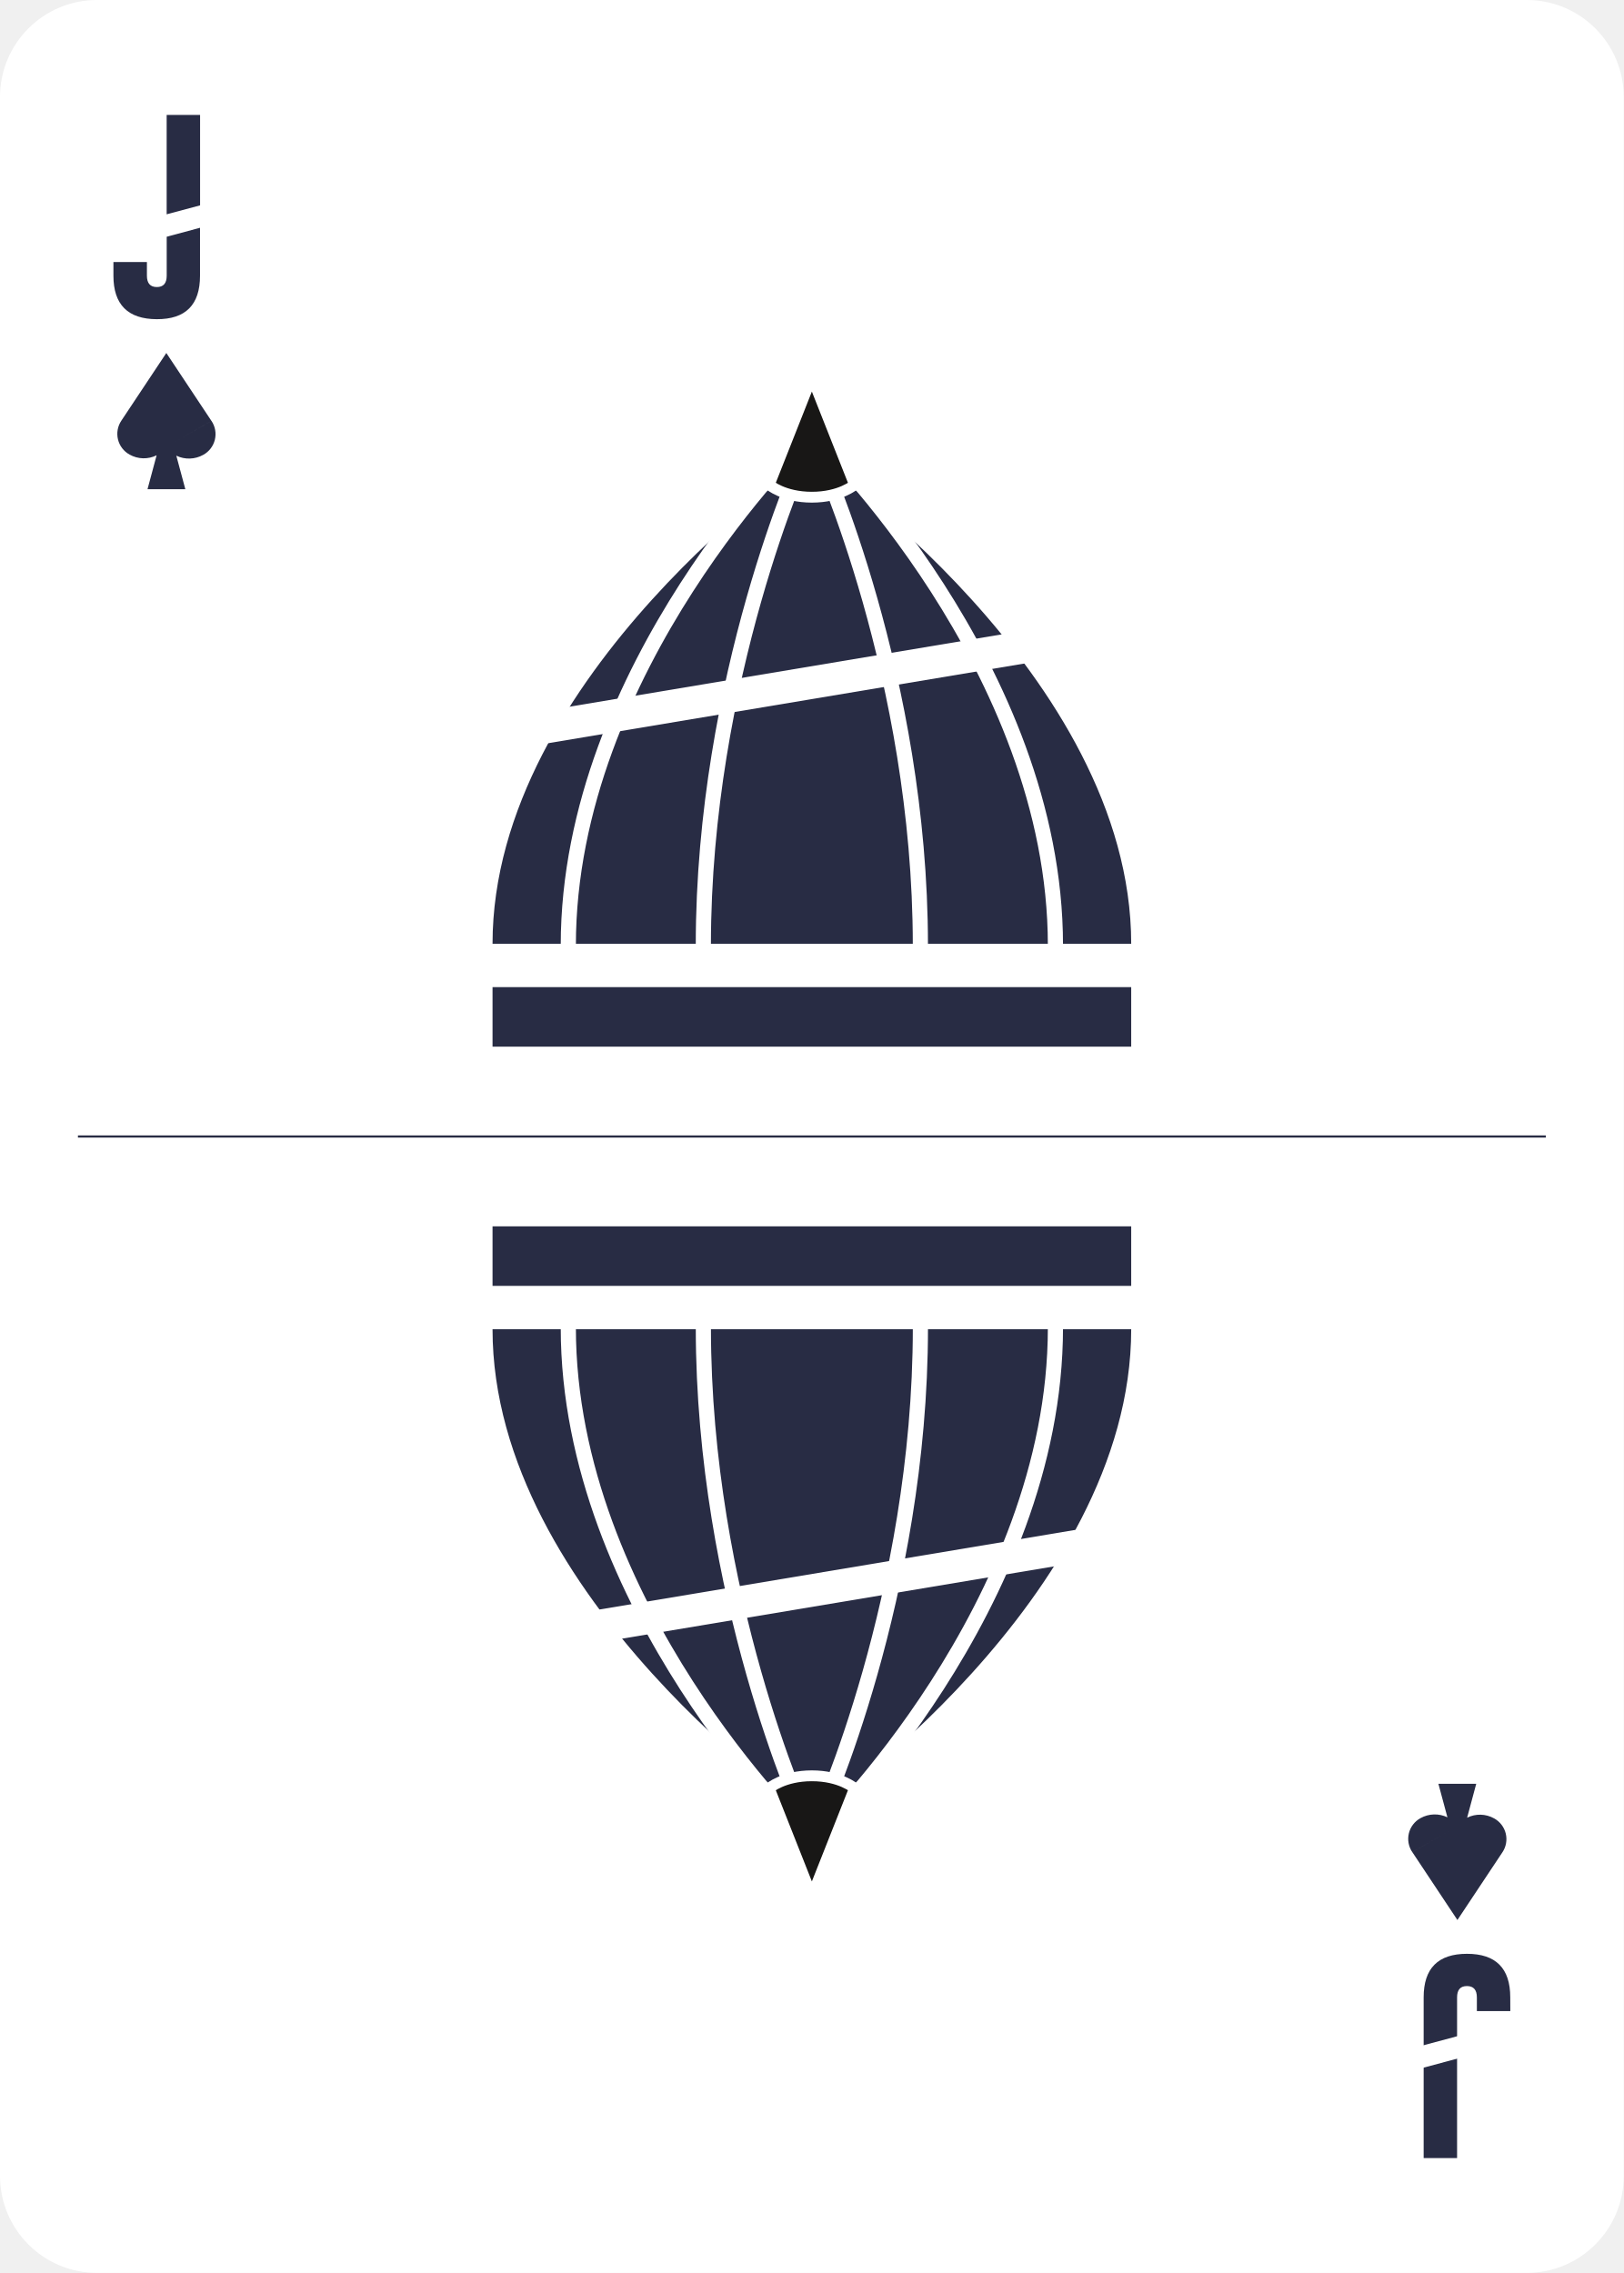
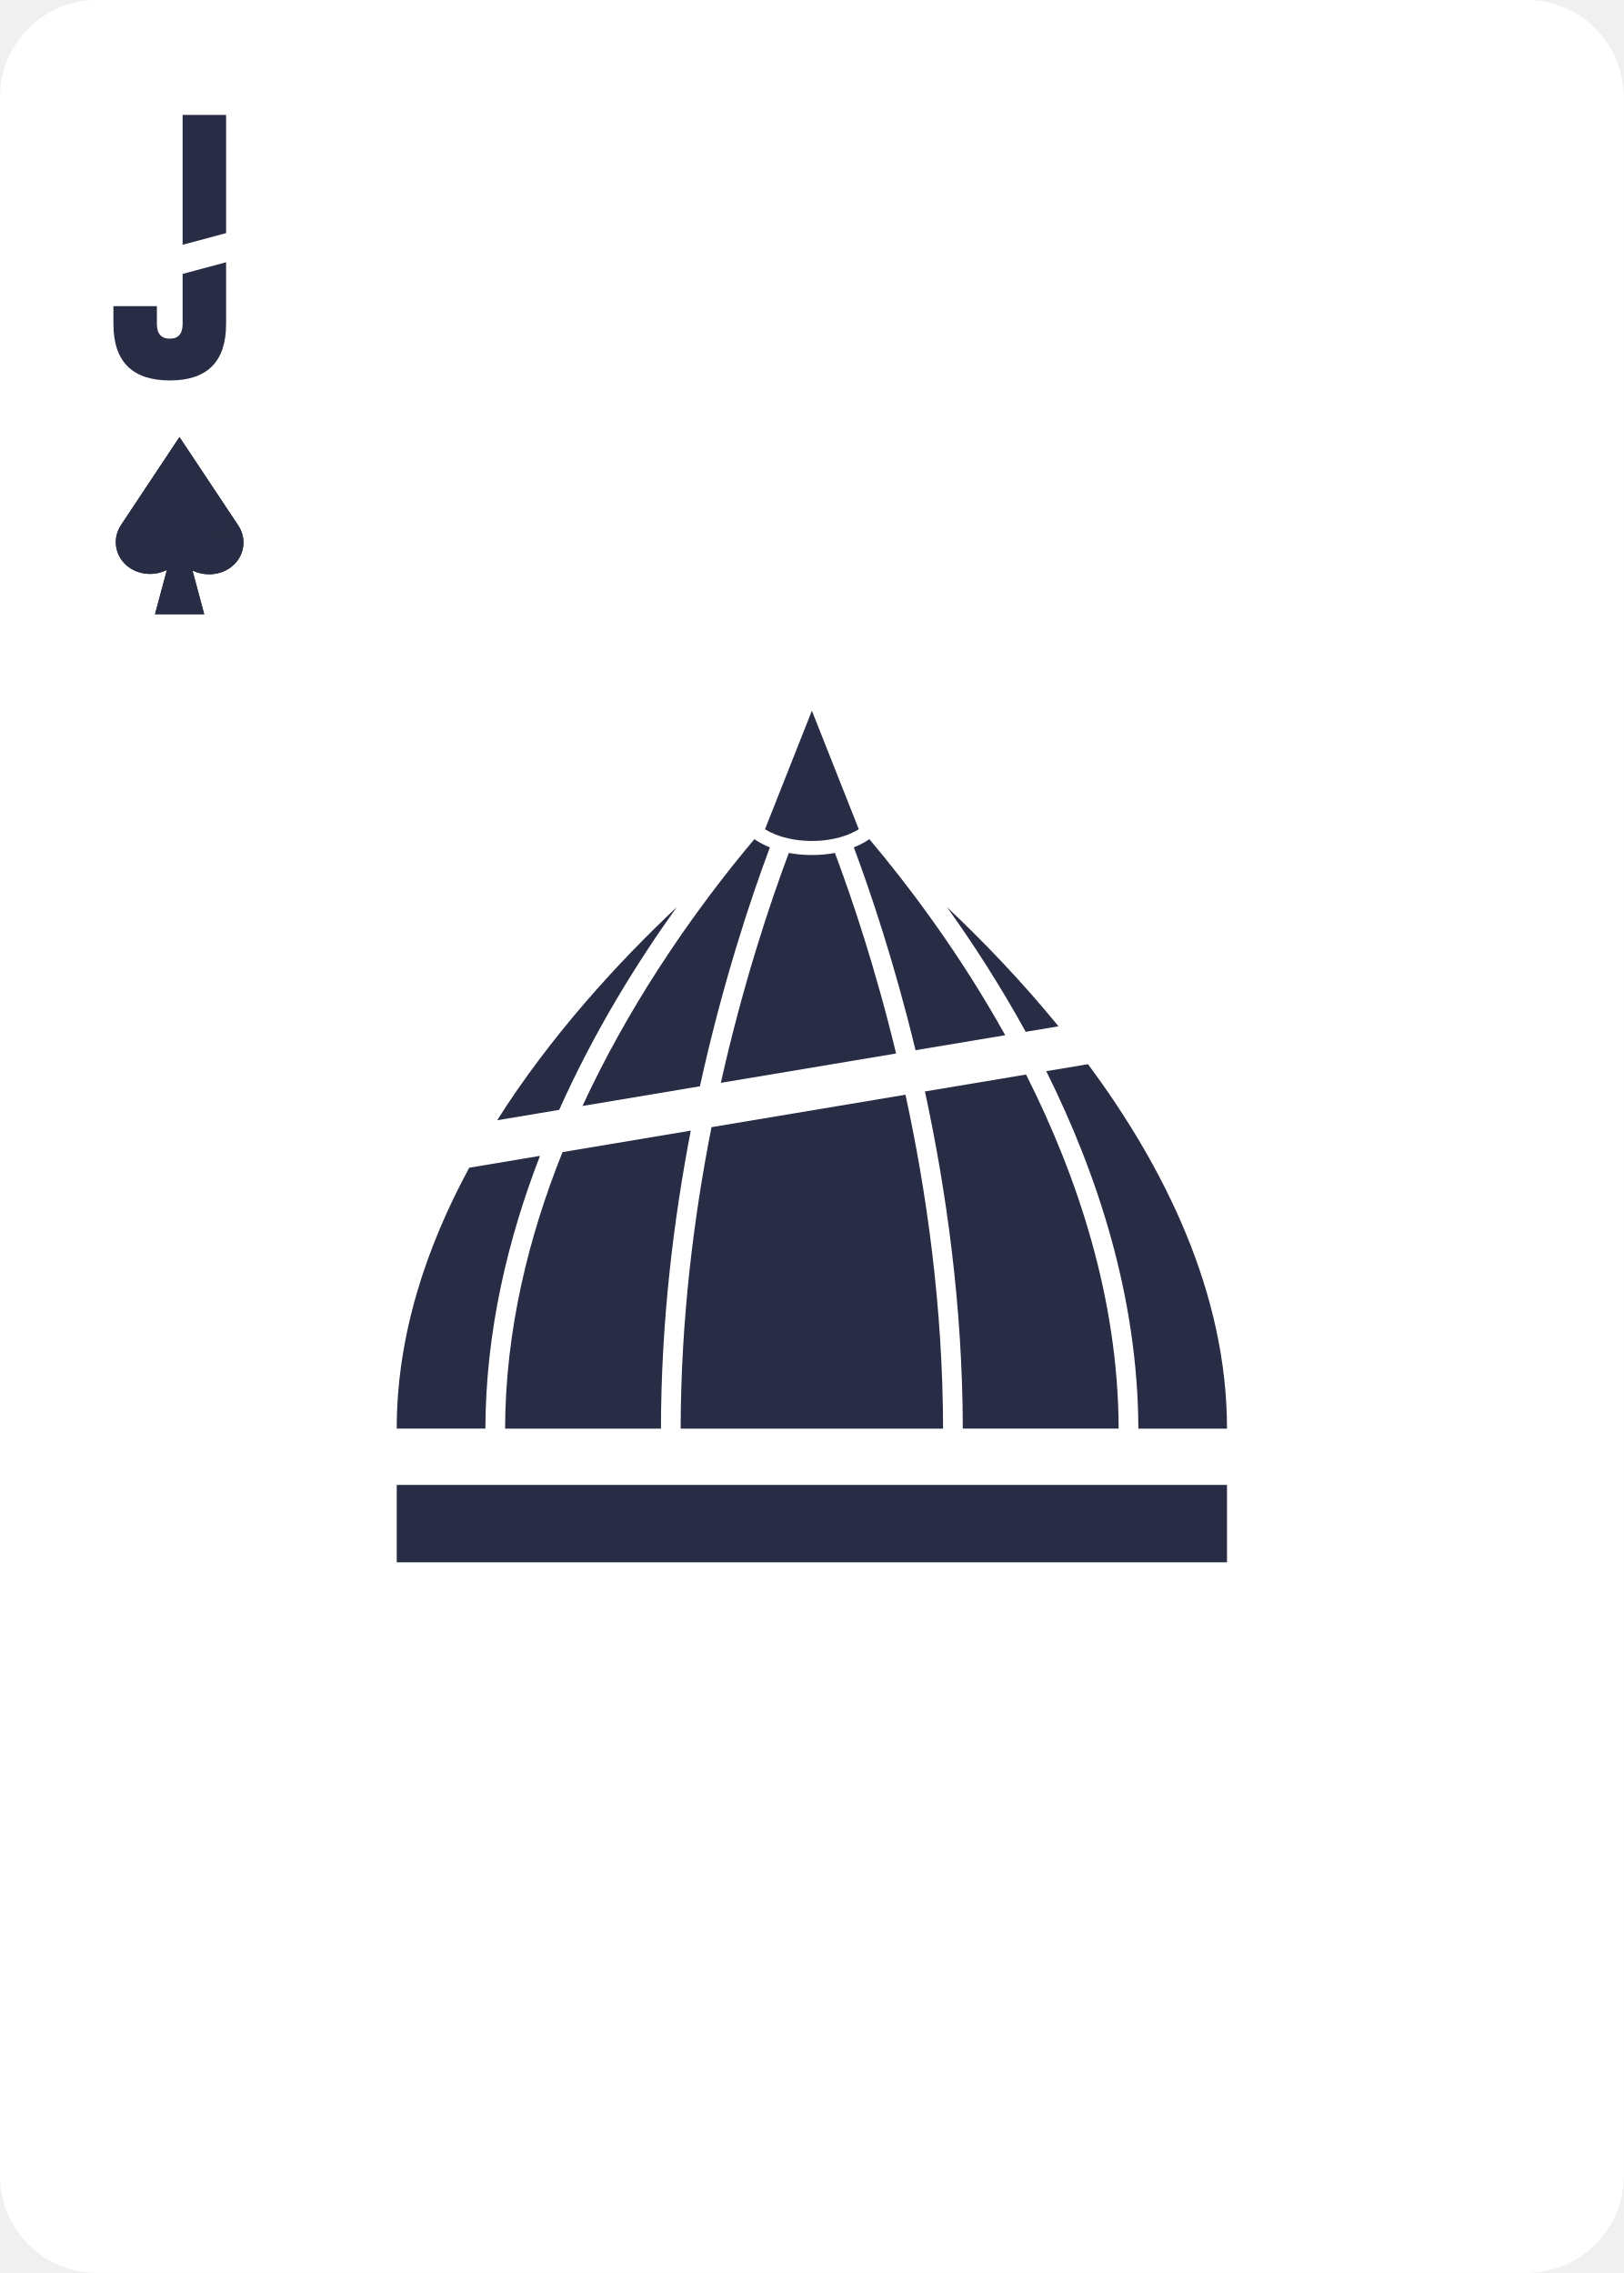
<svg xmlns="http://www.w3.org/2000/svg" viewBox="0 0 750 1050">
-   <defs>
-     <clipPath id="a">
-       <path style="fill:none" d="M-36-36h822v1122H-36z" />
-     </clipPath>
-   </defs>
-   <rect width="750" height="1049.95" rx="44.82" style="fill:#fff" data-name="Ebene 2" />
-   <g data-name="Ebene 1 Kopie 2">
-     <path style="fill:none;stroke:#282c44" d="M36 525h678" />
-     <path d="M697.61 929h-15.45v-6.31c0-3.5-1.53-5.24-4.59-5.24s-4.55 1.74-4.55 5.24v74.21h-15.44v-74.26q0-20.08 20-20.09t20 20.09ZM92.42 94.86V53.1H76.98V99l15.44-4.14zM77 109.36v18c0 3.5-1.52 5.24-4.55 5.24s-4.59-1.74-4.59-5.24v-6.31H52.39v6.31q0 20 20 20.09t20-20.09v-22.14Z" style="fill:#282c44" />
-     <path transform="rotate(-15 664.7842 947.9672)" style="fill:#fff" d="M597.66 943.02h134.33v10H597.66z" />
-     <g style="clip-path:url(#a)">
-       <path d="m97.68 194.43-17.81 10.22 17.79-10.22-20.79-31.3V163l-20.8 31.3a10.91 10.91 0 0 0 3.8 15.7 13.34 13.34 0 0 0 12.47.32L68.13 226h17.48l-4.17-15.5a13.49 13.49 0 0 0 12.43-.38 10.91 10.91 0 0 0 3.81-15.69M652.32 855.57l17.81-10.22-17.79 10.22 20.79 31.3v.13l20.8-31.3a10.91 10.91 0 0 0-3.8-15.7 13.34 13.34 0 0 0-12.47-.32l4.21-15.68h-17.48l4.17 15.5a13.49 13.49 0 0 0-12.43.38 10.91 10.91 0 0 0-3.81 15.69" style="fill:#282c44" />
+   <g id="uuid-1f674d93-2859-4be5-8c50-5beabbac8c12">
+     <rect width="750" height="1049.95" rx="44.82" ry="44.82" style="fill:#fff;" />
+   </g>
+   <g id="uuid-4278a05a-8ca5-4c14-b6c4-ed0b99703c89">
+     <g>
+       <rect x="183.25" y="685.95" width="383.5" height="35.75" style="fill:#282c44;" />
+       <path d="M312.57,419.06c-27,25.45-58.03,59.15-82.94,98.44l28.65-4.8c16.18-36.22,35.97-68.05,54.29-93.64Z" style="fill:#282c44;" />
+       <path d="M269.04,510.9l54.25-9.09c10.47-47.68,23.31-86.27,32.32-110.37-.03-.01-.07-.03-.09-.04-2.25-.91-4.34-1.98-6.19-3.17l-.57-.38c-.12-.08-.22-.16-.31-.21-12.82,15.21-28.85,35.87-44.85,60.74-12,18.64-23.97,39.65-34.55,62.52Z" style="fill:#282c44;" />
+       <path d="M385.06,394.11c-3.2,.57-6.58,.87-10.06,.87s-6.86-.3-10.06-.87l-.58-.1c-8.66,23.11-21.1,60.2-31.41,106.2l80.95-13.55c-9.59-39.73-20.46-71.85-28.26-92.65l-.57,.1Z" style="fill:#282c44;" />
+       <path d="M394.38,391.44c7.93,21.23,18.84,53.69,28.5,93.7l41.42-6.93c-21.35-38.38-45.11-69.64-62.75-90.57-.08,.05-.17,.12-.26,.18l-.57,.38c-1.27,.83-3.37,2.04-6.27,3.21-.03,.01-.04,.01-.06,.03Z" style="fill:#282c44;" />
+       <path d="M488.92,474.1c-17.15-21.02-35.07-39.57-51.51-55.05,11.96,16.7,24.54,36.08,36.35,57.59l15.16-2.54Z" style="fill:#282c44;" />
+       <path d="M249.42,533.95l-32.68,5.47c-19.92,36.75-33.49,77.56-33.49,120.52h40.95c.14-44.82,10.32-87.49,25.22-126Z" style="fill:#282c44;" />
+       <path d="M233.3,659.95h71.99c.07-49.57,5.82-96.45,13.78-137.66l-59.24,9.92c-15.59,38.86-26.39,82.17-26.53,127.74Z" style="fill:#282c44;" />
+       <path d="M418.25,505.7l-89.61,14.99c-8.19,41.5-14.17,88.97-14.25,139.26h121.21c-.08-56.43-7.62-109.36-17.36-154.25Z" style="fill:#282c44;" />
+       <path d="M516.7,659.95c-.19-60.12-18.95-116.35-42.77-163.57l-46.71,7.81c9.82,45.37,17.41,98.81,17.49,155.75h71.99Z" style="fill:#282c44;" />
+       <path d="M525.8,659.95h40.95c0-62.67-28.87-120.74-64.21-168.35l-19.28,3.22c23.78,47.79,42.34,104.48,42.54,165.13Z" style="fill:#282c44;" />
+       <path d="M357.91,385.36s.04,.01,.05,.03c2.48,1.01,5.23,1.79,8.14,2.31l.62,.1,.56,.1c4.94,.77,10.57,.77,15.5-.01l.51-.09,.64-.1c2.85-.51,5.58-1.27,8.09-2.3,.03-.01,.05-.03,.08-.03,1.75-.73,3.13-1.44,4.12-2.03,.16-.09,.31-.18,.46-.27l-.85-2.13-9.39-23.74-11.43-28.9-11.43,28.9-9.4,23.76-.83,2.11c.14,.09,.3,.18,.45,.27,1,.6,2.38,1.33,4.11,2.02Z" style="fill:#282c44;" />
+       <path d="M401.51,387.6s.03,.04,.04,.05c.01,0,.01-.01,.01-.01-.01-.01-.04-.03-.05-.04Z" style="fill:#282c44;" />
    </g>
-     <path style="fill:#282c44" d="M227.5 456h295v27.5h-295zM227.5 566.5h295V594h-295z" />
-     <g style="clip-path:url(#a)">
-       <path d="M227.5 436h295c0-124.26-147.5-225-147.5-225S227.5 311.74 227.5 436M522.5 614h-295c0 124.26 147.5 225 147.5 225s147.5-100.74 147.5-225" style="fill:#282c44" />
-       <path d="M266 440.21h221.5v-3.5c0-128.43-109-234-110.08-235.06l-2.42-2.31-2.42 2.31c-1.1 1-110.08 106.63-110.08 235.06v3.5ZM484 609.79H262.5v3.5c0 128.43 109 234 110.08 235.06l2.42 2.31 2.42-2.31c1.1-1.05 110.08-106.63 110.08-235.06v-3.5Z" style="fill:none;stroke:#fff;stroke-width:7px" />
-       <path d="M328.37 440.21h96.75v-3.5c0-123.88-46.47-226-46.94-227l-3.18-6.86-3.18 6.88c-.47 1-46.95 103.1-46.95 227v3.5ZM421.63 609.79h-96.75v3.5c0 123.88 46.47 226 46.94 227l3.18 6.88 3.18-6.88c.47-1 46.95-103.1 46.95-227v-3.5Z" style="fill:none;stroke:#fff;stroke-width:7px" />
-       <path d="m375 174.09-19.71 49.84s6.53 5.75 19.71 5.75 19.71-5.75 19.71-5.75Z" style="fill:#181716" />
-       <path d="m375 174.09-19.71 49.84s6.53 5.75 19.71 5.75 19.71-5.75 19.71-5.75Z" style="fill:none;stroke:#fff;stroke-width:5px" />
-       <path d="m375 875.91 19.71-49.83s-6.53-5.76-19.71-5.76-19.71 5.76-19.71 5.76Z" style="fill:#181716" />
-       <path d="m375 875.91 19.71-49.83s-6.53-5.76-19.71-5.76-19.71 5.76-19.71 5.76Z" style="fill:none;stroke:#fff;stroke-width:5px" />
+     <g>
+       <polygon points="104.43 107.69 104.43 53.1 84.35 53.1 84.35 113.07 104.43 107.69" style="fill:#282c44;" />
+       <path d="M84.35,126.53v23.11c0,4.54-1.97,6.81-5.91,6.81s-5.97-2.27-5.97-6.81v-8.2h-20.08v8.2c0,17.37,8.68,26.07,26.05,26.11,17.33,0,25.99-8.7,25.99-26.11v-28.49l-20.08,5.38Z" style="fill:#282c44;" />
    </g>
-     <path transform="rotate(-9.5 352.4026 319.1382)" style="fill:#fff" d="M150.09 311.61h404.45v15H150.09z" />
-     <path transform="rotate(-9.5 397.7349 730.9691)" style="fill:#fff" d="M195.46 723.39h404.45v15H195.46z" />
+     <path d="M110.02,242.67l-23.15,13.29h0s23.13-13.29,23.13-13.29l-27.04-40.69v-.17l-27.04,40.69h.01c-4.66,7.03-2.45,16.16,4.94,20.4,5.02,2.88,11.19,2.89,16.21,.41l-5.48,20.4h22.72l-5.41-20.15c4.99,2.4,11.2,2.36,16.16-.49,7.39-4.25,9.62-13.38,4.95-20.4" style="fill:#282c44;" />
+     <path d="M110.02,242.67l-23.15,13.29h0s23.13-13.29,23.13-13.29l-27.04-40.69v-.17l-27.04,40.69h.01c-4.66,7.03-2.45,16.16,4.94,20.4,5.02,2.88,11.19,2.89,16.21,.41l-5.48,20.4h22.72l-5.41-20.15c4.99,2.4,11.2,2.36,16.16-.49,7.39-4.25,9.62-13.38,4.95-20.4" style="fill:#282c44;" />
  </g>
</svg>
